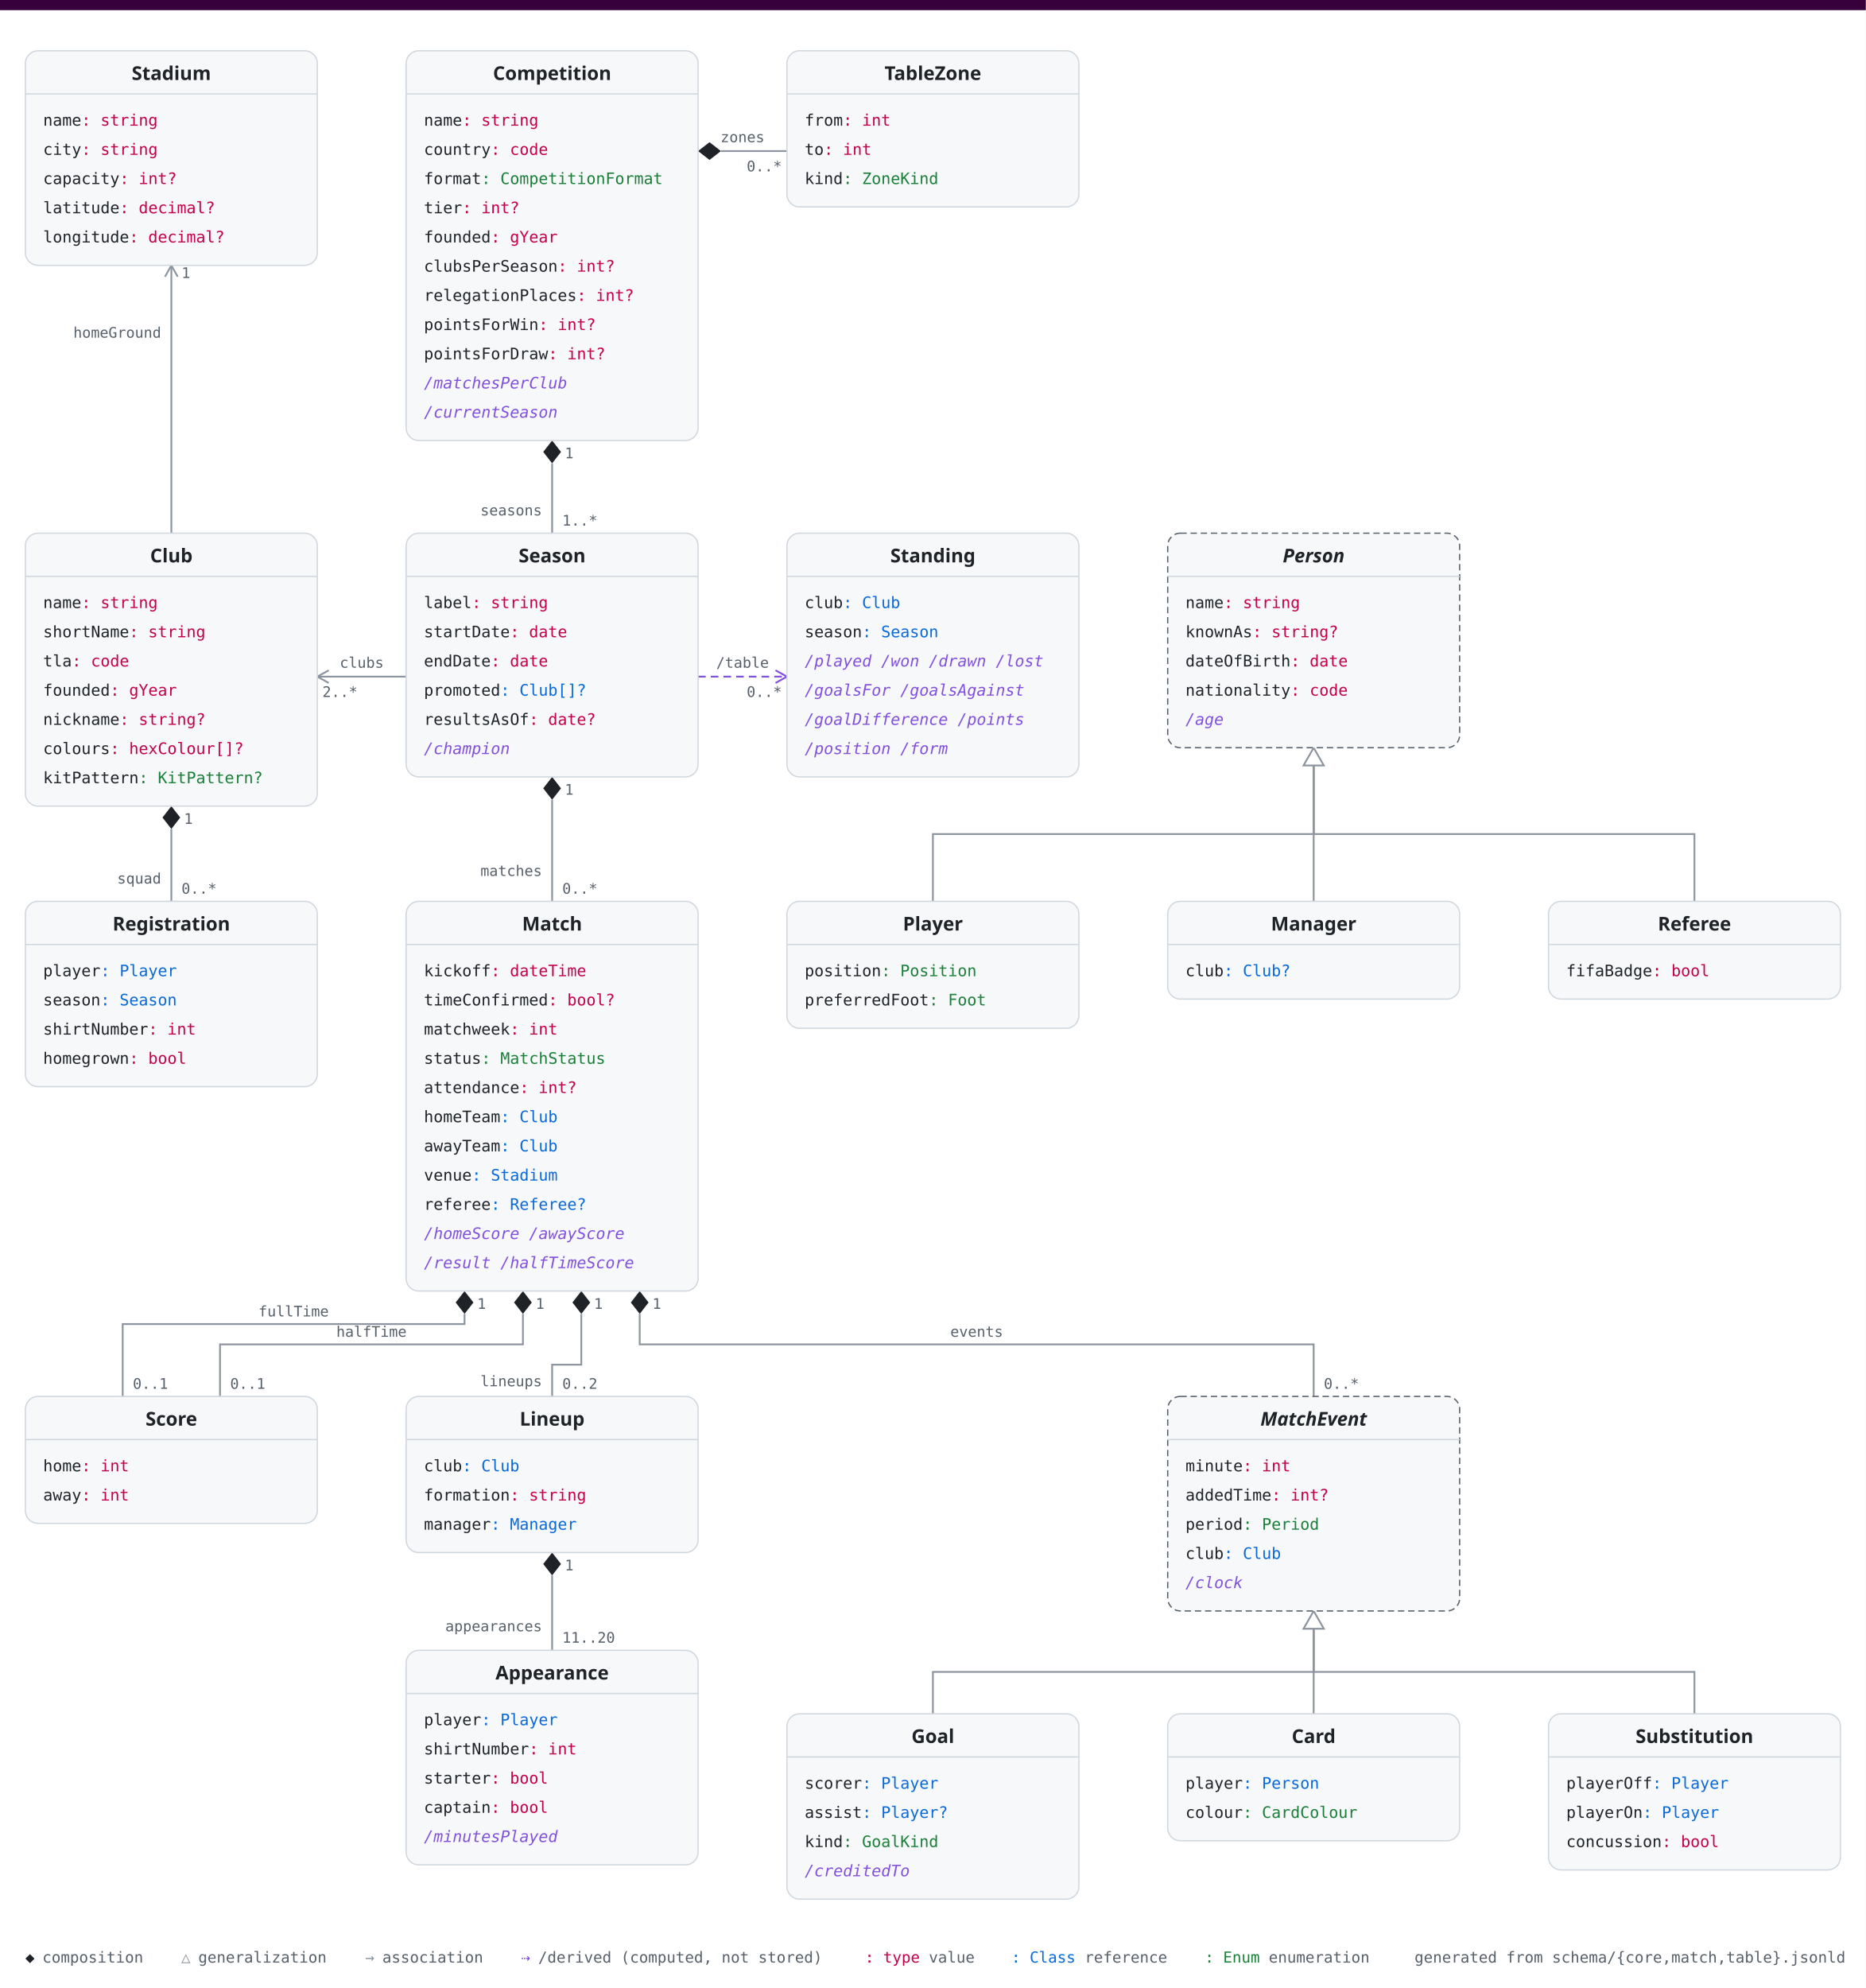
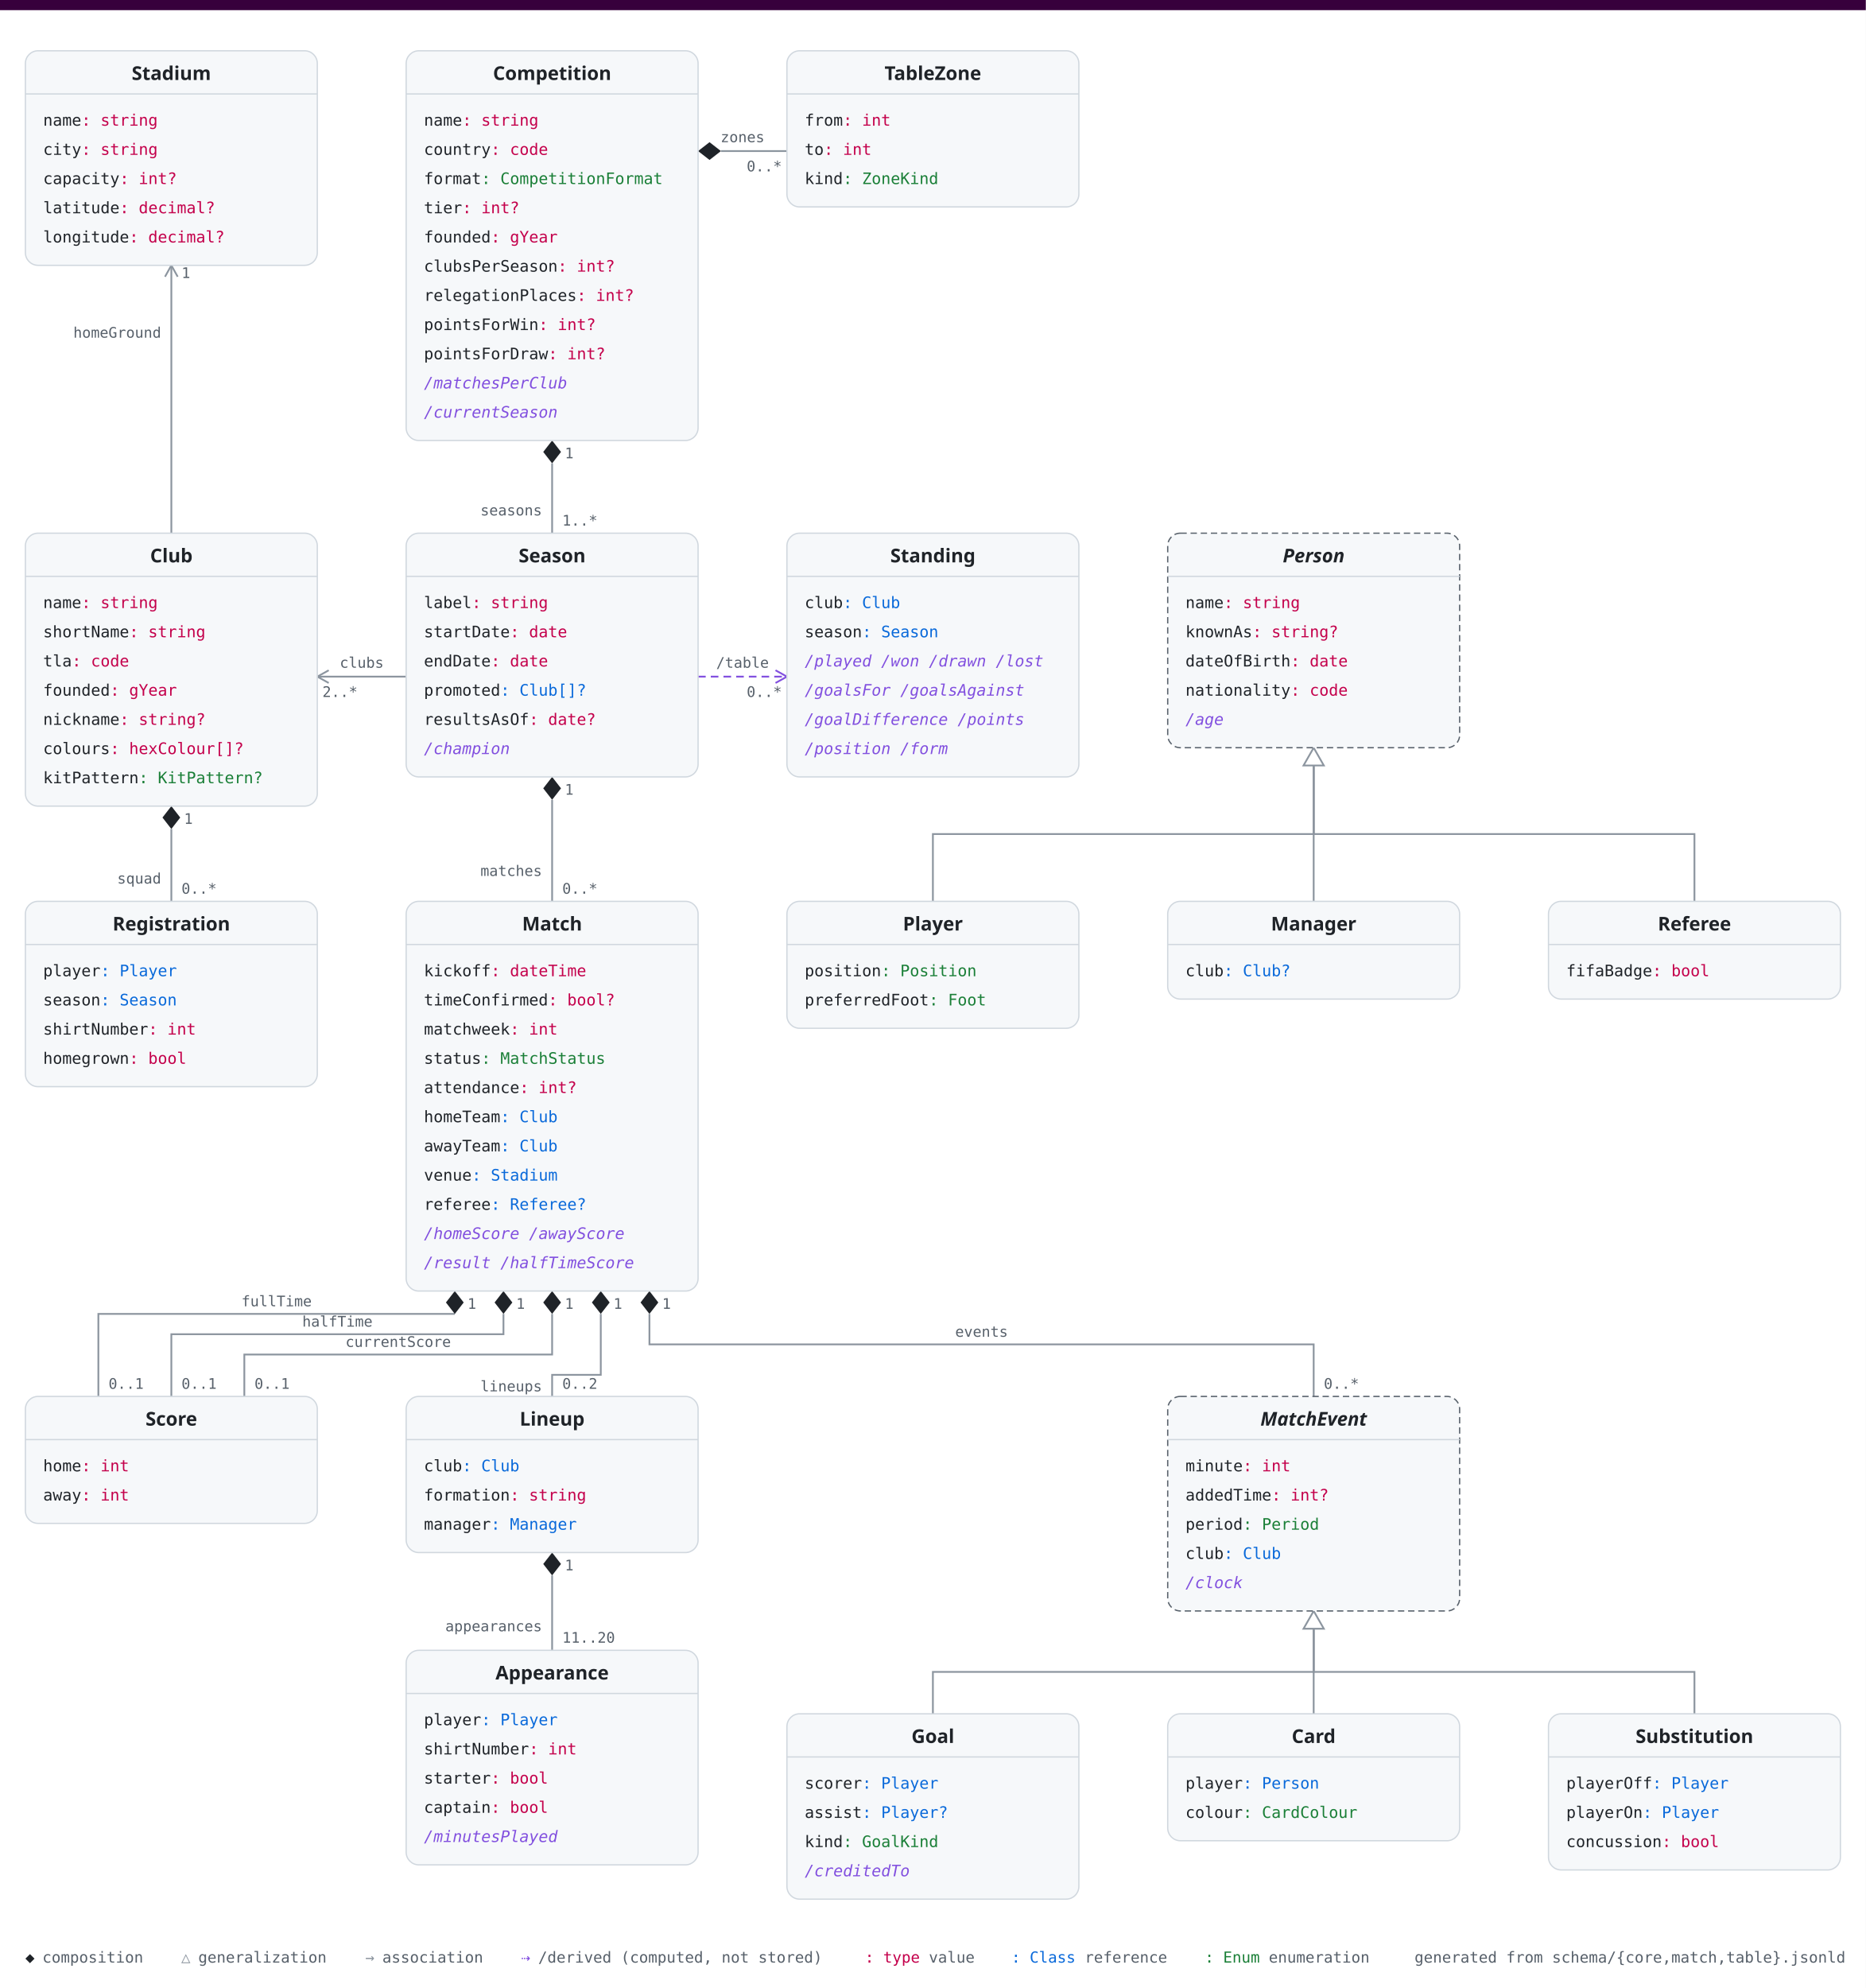
<svg xmlns="http://www.w3.org/2000/svg" width="1470" height="1566" viewBox="0 0 1470 1566">
  <rect width="1470" height="1566" fill="#ffffff" />
  <rect width="1470" height="8" fill="#37003c" />
  <path d="M550,119 l9,-7 l9,7 l-9,7 z" fill="#1f2328" />
  <path d="M568,119 L620,119" fill="none" stroke="#8c959f" stroke-width="1.4" />
  <text x="585" y="112" font-family="ui-monospace, Menlo, Consolas, monospace" font-size="11.5" fill="#57606a" text-anchor="middle">zones</text>
  <text x="616" y="135" font-family="ui-monospace, Menlo, Consolas, monospace" font-size="11.5" fill="#57606a" text-anchor="end">0..*</text>
  <path d="M435,365 L435,384 L435,384 L435,420" fill="none" stroke="#8c959f" stroke-width="1.4" />
  <path d="M435,347 l7,9 l-7,9 l-7,-9 z" fill="#1f2328" />
  <text x="445" y="361" font-family="ui-monospace, Menlo, Consolas, monospace" font-size="11.5" fill="#57606a" text-anchor="start">1</text>
  <text x="443" y="414" font-family="ui-monospace, Menlo, Consolas, monospace" font-size="11.5" fill="#57606a" text-anchor="start">1..*</text>
  <text x="427" y="406" font-family="ui-monospace, Menlo, Consolas, monospace" font-size="11.5" fill="#57606a" text-anchor="end">seasons</text>
  <path d="M320,533 L250,533" fill="none" stroke="#8c959f" stroke-width="1.4" />
  <path d="M259,528 L250,533 L259,538" fill="none" stroke="#8c959f" stroke-width="1.4" />
  <text x="285" y="526" font-family="ui-monospace, Menlo, Consolas, monospace" font-size="11.5" fill="#57606a" text-anchor="middle">clubs</text>
  <text x="254" y="549" font-family="ui-monospace, Menlo, Consolas, monospace" font-size="11.5" fill="#57606a" text-anchor="start">2..*</text>
  <path d="M435,630 L435,661 L435,661 L435,710" fill="none" stroke="#8c959f" stroke-width="1.4" />
  <path d="M435,612 l7,9 l-7,9 l-7,-9 z" fill="#1f2328" />
  <text x="445" y="626" font-family="ui-monospace, Menlo, Consolas, monospace" font-size="11.5" fill="#57606a" text-anchor="start">1</text>
  <text x="443" y="704" font-family="ui-monospace, Menlo, Consolas, monospace" font-size="11.5" fill="#57606a" text-anchor="start">0..*</text>
  <text x="427" y="690" font-family="ui-monospace, Menlo, Consolas, monospace" font-size="11.5" fill="#57606a" text-anchor="end">matches</text>
  <path d="M550,533 L620,533" fill="none" stroke="#8250df" stroke-width="1.4" stroke-dasharray="6 4" />
  <path d="M611,528 L620,533 L611,538" fill="none" stroke="#8250df" stroke-width="1.4" />
  <text x="585" y="526" font-family="ui-monospace, Menlo, Consolas, monospace" font-size="11.5" fill="#57606a" text-anchor="middle">/table</text>
  <text x="616" y="549" font-family="ui-monospace, Menlo, Consolas, monospace" font-size="11.5" fill="#57606a" text-anchor="end">0..*</text>
  <path d="M135,420 L135,315 L135,315 L135,209" fill="none" stroke="#8c959f" stroke-width="1.4" />
  <path d="M130,218 L135,209 L140,218" fill="none" stroke="#8c959f" stroke-width="1.4" />
  <text x="143" y="219" font-family="ui-monospace, Menlo, Consolas, monospace" font-size="11.5" fill="#57606a" text-anchor="start">1</text>
  <text x="127" y="266" font-family="ui-monospace, Menlo, Consolas, monospace" font-size="11.5" fill="#57606a" text-anchor="end">homeGround</text>
  <path d="M135,653 L135,673 L135,673 L135,710" fill="none" stroke="#8c959f" stroke-width="1.4" />
  <path d="M135,635 l7,9 l-7,9 l-7,-9 z" fill="#1f2328" />
  <text x="145" y="649" font-family="ui-monospace, Menlo, Consolas, monospace" font-size="11.5" fill="#57606a" text-anchor="start">1</text>
  <text x="143" y="704" font-family="ui-monospace, Menlo, Consolas, monospace" font-size="11.5" fill="#57606a" text-anchor="start">0..*</text>
  <text x="127" y="696" font-family="ui-monospace, Menlo, Consolas, monospace" font-size="11.5" fill="#57606a" text-anchor="end">squad</text>
  <path d="M735,710 L735,657 L1035,657 L1035,603" fill="none" stroke="#8c959f" stroke-width="1.4" />
  <path d="M1035,589 l8,14 l-16,0 z" fill="#ffffff" stroke="#8c959f" stroke-width="1.4" />
  <path d="M1035,710 L1035,657 L1035,657 L1035,603" fill="none" stroke="#8c959f" stroke-width="1.4" />
  <path d="M1335,710 L1335,657 L1035,657 L1035,603" fill="none" stroke="#8c959f" stroke-width="1.4" />
-   <path d="M458,1035 L458,1075 L435,1075 L435,1100" fill="none" stroke="#8c959f" stroke-width="1.4" />
-   <path d="M458,1017 l7,9 l-7,9 l-7,-9 z" fill="#1f2328" />
-   <text x="468" y="1031" font-family="ui-monospace, Menlo, Consolas, monospace" font-size="11.5" fill="#57606a" text-anchor="start">1</text>
+   <path d="M473.333,1035 L473.333,1083 L435,1083 L435,1100" fill="none" stroke="#8c959f" stroke-width="1.4" />
+   <path d="M473.333,1017 l7,9 l-7,9 l-7,-9 z" fill="#1f2328" />
+   <text x="483.333" y="1031" font-family="ui-monospace, Menlo, Consolas, monospace" font-size="11.5" fill="#57606a" text-anchor="start">1</text>
  <text x="443" y="1094" font-family="ui-monospace, Menlo, Consolas, monospace" font-size="11.5" fill="#57606a" text-anchor="start">0..2</text>
-   <text x="427" y="1092" font-family="ui-monospace, Menlo, Consolas, monospace" font-size="11.5" fill="#57606a" text-anchor="end">lineups</text>
-   <path d="M504,1035 L504,1059 L1035,1059 L1035,1100" fill="none" stroke="#8c959f" stroke-width="1.4" />
-   <path d="M504,1017 l7,9 l-7,9 l-7,-9 z" fill="#1f2328" />
-   <text x="514" y="1031" font-family="ui-monospace, Menlo, Consolas, monospace" font-size="11.5" fill="#57606a" text-anchor="start">1</text>
+   <text x="427" y="1096" font-family="ui-monospace, Menlo, Consolas, monospace" font-size="11.5" fill="#57606a" text-anchor="end">lineups</text>
+   <path d="M511.667,1035 L511.667,1059 L1035,1059 L1035,1100" fill="none" stroke="#8c959f" stroke-width="1.4" />
+   <path d="M511.667,1017 l7,9 l-7,9 l-7,-9 z" fill="#1f2328" />
+   <text x="521.667" y="1031" font-family="ui-monospace, Menlo, Consolas, monospace" font-size="11.5" fill="#57606a" text-anchor="start">1</text>
  <text x="1043" y="1094" font-family="ui-monospace, Menlo, Consolas, monospace" font-size="11.5" fill="#57606a" text-anchor="start">0..*</text>
-   <text x="769.5" y="1053" font-family="ui-monospace, Menlo, Consolas, monospace" font-size="11.5" fill="#57606a" text-anchor="middle">events</text>
-   <path d="M366,1035 L366,1043 L96.667,1043 L96.667,1100" fill="none" stroke="#8c959f" stroke-width="1.4" />
-   <path d="M366,1017 l7,9 l-7,9 l-7,-9 z" fill="#1f2328" />
-   <text x="376" y="1031" font-family="ui-monospace, Menlo, Consolas, monospace" font-size="11.5" fill="#57606a" text-anchor="start">1</text>
-   <text x="104.667" y="1094" font-family="ui-monospace, Menlo, Consolas, monospace" font-size="11.5" fill="#57606a" text-anchor="start">0..1</text>
-   <text x="231.333" y="1037" font-family="ui-monospace, Menlo, Consolas, monospace" font-size="11.5" fill="#57606a" text-anchor="middle">fullTime</text>
-   <path d="M412,1035 L412,1059 L173.333,1059 L173.333,1100" fill="none" stroke="#8c959f" stroke-width="1.4" />
-   <path d="M412,1017 l7,9 l-7,9 l-7,-9 z" fill="#1f2328" />
-   <text x="422" y="1031" font-family="ui-monospace, Menlo, Consolas, monospace" font-size="11.5" fill="#57606a" text-anchor="start">1</text>
-   <text x="181.333" y="1094" font-family="ui-monospace, Menlo, Consolas, monospace" font-size="11.5" fill="#57606a" text-anchor="start">0..1</text>
-   <text x="292.667" y="1053" font-family="ui-monospace, Menlo, Consolas, monospace" font-size="11.5" fill="#57606a" text-anchor="middle">halfTime</text>
+   <text x="773.333" y="1053" font-family="ui-monospace, Menlo, Consolas, monospace" font-size="11.5" fill="#57606a" text-anchor="middle">events</text>
+   <path d="M358.333,1035 L358.333,1035 L77.5,1035 L77.5,1100" fill="none" stroke="#8c959f" stroke-width="1.4" />
+   <path d="M358.333,1017 l7,9 l-7,9 l-7,-9 z" fill="#1f2328" />
+   <text x="368.333" y="1031" font-family="ui-monospace, Menlo, Consolas, monospace" font-size="11.5" fill="#57606a" text-anchor="start">1</text>
+   <text x="85.5" y="1094" font-family="ui-monospace, Menlo, Consolas, monospace" font-size="11.5" fill="#57606a" text-anchor="start">0..1</text>
+   <text x="217.917" y="1029" font-family="ui-monospace, Menlo, Consolas, monospace" font-size="11.5" fill="#57606a" text-anchor="middle">fullTime</text>
+   <path d="M396.667,1035 L396.667,1051 L135,1051 L135,1100" fill="none" stroke="#8c959f" stroke-width="1.4" />
+   <path d="M396.667,1017 l7,9 l-7,9 l-7,-9 z" fill="#1f2328" />
+   <text x="406.667" y="1031" font-family="ui-monospace, Menlo, Consolas, monospace" font-size="11.5" fill="#57606a" text-anchor="start">1</text>
+   <text x="143" y="1094" font-family="ui-monospace, Menlo, Consolas, monospace" font-size="11.5" fill="#57606a" text-anchor="start">0..1</text>
+   <text x="265.833" y="1045" font-family="ui-monospace, Menlo, Consolas, monospace" font-size="11.5" fill="#57606a" text-anchor="middle">halfTime</text>
+   <path d="M435,1035 L435,1067 L192.5,1067 L192.5,1100" fill="none" stroke="#8c959f" stroke-width="1.4" />
+   <path d="M435,1017 l7,9 l-7,9 l-7,-9 z" fill="#1f2328" />
+   <text x="445" y="1031" font-family="ui-monospace, Menlo, Consolas, monospace" font-size="11.5" fill="#57606a" text-anchor="start">1</text>
+   <text x="200.5" y="1094" font-family="ui-monospace, Menlo, Consolas, monospace" font-size="11.5" fill="#57606a" text-anchor="start">0..1</text>
+   <text x="313.75" y="1061" font-family="ui-monospace, Menlo, Consolas, monospace" font-size="11.5" fill="#57606a" text-anchor="middle">currentScore</text>
  <path d="M435,1241 L435,1262 L435,1262 L435,1300" fill="none" stroke="#8c959f" stroke-width="1.4" />
  <path d="M435,1223 l7,9 l-7,9 l-7,-9 z" fill="#1f2328" />
  <text x="445" y="1237" font-family="ui-monospace, Menlo, Consolas, monospace" font-size="11.5" fill="#57606a" text-anchor="start">1</text>
  <text x="443" y="1294" font-family="ui-monospace, Menlo, Consolas, monospace" font-size="11.5" fill="#57606a" text-anchor="start">11..20</text>
  <text x="427" y="1285" font-family="ui-monospace, Menlo, Consolas, monospace" font-size="11.5" fill="#57606a" text-anchor="end">appearances</text>
  <path d="M735,1350 L735,1317 L1035,1317 L1035,1283" fill="none" stroke="#8c959f" stroke-width="1.4" />
  <path d="M1035,1269 l8,14 l-16,0 z" fill="#ffffff" stroke="#8c959f" stroke-width="1.4" />
  <path d="M1035,1350 L1035,1317 L1035,1317 L1035,1283" fill="none" stroke="#8c959f" stroke-width="1.4" />
  <path d="M1335,1350 L1335,1317 L1035,1317 L1035,1283" fill="none" stroke="#8c959f" stroke-width="1.4" />
  <g>
    <rect x="320" y="40" width="230" height="307" rx="10" fill="#f6f8fa" stroke="#d0d7de" stroke-width="1" />
    <line x1="320" y1="74" x2="550" y2="74" stroke="#d0d7de" />
    <text x="435" y="63" font-family="system-ui, sans-serif" font-weight="700" font-size="15" fill="#1f2328" text-anchor="middle">Competition</text>
    <text x="334" y="99" font-family="ui-monospace, Menlo, Consolas, monospace" font-size="12.5" fill="#1f2328">name<tspan fill="#c4004b">: string</tspan>
    </text>
    <text x="334" y="122" font-family="ui-monospace, Menlo, Consolas, monospace" font-size="12.5" fill="#1f2328">country<tspan fill="#c4004b">: code</tspan>
    </text>
    <text x="334" y="145" font-family="ui-monospace, Menlo, Consolas, monospace" font-size="12.5" fill="#1f2328">format<tspan fill="#1a7f37">: CompetitionFormat</tspan>
    </text>
    <text x="334" y="168" font-family="ui-monospace, Menlo, Consolas, monospace" font-size="12.5" fill="#1f2328">tier<tspan fill="#c4004b">: int?</tspan>
    </text>
    <text x="334" y="191" font-family="ui-monospace, Menlo, Consolas, monospace" font-size="12.5" fill="#1f2328">founded<tspan fill="#c4004b">: gYear</tspan>
    </text>
    <text x="334" y="214" font-family="ui-monospace, Menlo, Consolas, monospace" font-size="12.5" fill="#1f2328">clubsPerSeason<tspan fill="#c4004b">: int?</tspan>
    </text>
    <text x="334" y="237" font-family="ui-monospace, Menlo, Consolas, monospace" font-size="12.5" fill="#1f2328">relegationPlaces<tspan fill="#c4004b">: int?</tspan>
    </text>
    <text x="334" y="260" font-family="ui-monospace, Menlo, Consolas, monospace" font-size="12.5" fill="#1f2328">pointsForWin<tspan fill="#c4004b">: int?</tspan>
    </text>
    <text x="334" y="283" font-family="ui-monospace, Menlo, Consolas, monospace" font-size="12.5" fill="#1f2328">pointsForDraw<tspan fill="#c4004b">: int?</tspan>
    </text>
    <text x="334" y="306" font-family="ui-monospace, Menlo, Consolas, monospace" font-size="12.5" font-style="italic" fill="#8250df">/matchesPerClub</text>
    <text x="334" y="329" font-family="ui-monospace, Menlo, Consolas, monospace" font-size="12.5" font-style="italic" fill="#8250df">/currentSeason</text>
  </g>
  <g>
    <rect x="320" y="420" width="230" height="192" rx="10" fill="#f6f8fa" stroke="#d0d7de" stroke-width="1" />
    <line x1="320" y1="454" x2="550" y2="454" stroke="#d0d7de" />
    <text x="435" y="443" font-family="system-ui, sans-serif" font-weight="700" font-size="15" fill="#1f2328" text-anchor="middle">Season</text>
    <text x="334" y="479" font-family="ui-monospace, Menlo, Consolas, monospace" font-size="12.5" fill="#1f2328">label<tspan fill="#c4004b">: string</tspan>
    </text>
    <text x="334" y="502" font-family="ui-monospace, Menlo, Consolas, monospace" font-size="12.5" fill="#1f2328">startDate<tspan fill="#c4004b">: date</tspan>
    </text>
    <text x="334" y="525" font-family="ui-monospace, Menlo, Consolas, monospace" font-size="12.5" fill="#1f2328">endDate<tspan fill="#c4004b">: date</tspan>
    </text>
    <text x="334" y="548" font-family="ui-monospace, Menlo, Consolas, monospace" font-size="12.5" fill="#1f2328">promoted<tspan fill="#0969da">: Club[]?</tspan>
    </text>
    <text x="334" y="571" font-family="ui-monospace, Menlo, Consolas, monospace" font-size="12.5" fill="#1f2328">resultsAsOf<tspan fill="#c4004b">: date?</tspan>
    </text>
    <text x="334" y="594" font-family="ui-monospace, Menlo, Consolas, monospace" font-size="12.5" font-style="italic" fill="#8250df">/champion</text>
  </g>
  <g>
    <rect x="20" y="420" width="230" height="215" rx="10" fill="#f6f8fa" stroke="#d0d7de" stroke-width="1" />
    <line x1="20" y1="454" x2="250" y2="454" stroke="#d0d7de" />
    <text x="135" y="443" font-family="system-ui, sans-serif" font-weight="700" font-size="15" fill="#1f2328" text-anchor="middle">Club</text>
    <text x="34" y="479" font-family="ui-monospace, Menlo, Consolas, monospace" font-size="12.5" fill="#1f2328">name<tspan fill="#c4004b">: string</tspan>
    </text>
    <text x="34" y="502" font-family="ui-monospace, Menlo, Consolas, monospace" font-size="12.5" fill="#1f2328">shortName<tspan fill="#c4004b">: string</tspan>
    </text>
    <text x="34" y="525" font-family="ui-monospace, Menlo, Consolas, monospace" font-size="12.5" fill="#1f2328">tla<tspan fill="#c4004b">: code</tspan>
    </text>
    <text x="34" y="548" font-family="ui-monospace, Menlo, Consolas, monospace" font-size="12.5" fill="#1f2328">founded<tspan fill="#c4004b">: gYear</tspan>
    </text>
    <text x="34" y="571" font-family="ui-monospace, Menlo, Consolas, monospace" font-size="12.5" fill="#1f2328">nickname<tspan fill="#c4004b">: string?</tspan>
    </text>
    <text x="34" y="594" font-family="ui-monospace, Menlo, Consolas, monospace" font-size="12.5" fill="#1f2328">colours<tspan fill="#c4004b">: hexColour[]?</tspan>
    </text>
    <text x="34" y="617" font-family="ui-monospace, Menlo, Consolas, monospace" font-size="12.5" fill="#1f2328">kitPattern<tspan fill="#1a7f37">: KitPattern?</tspan>
    </text>
  </g>
  <g>
    <rect x="20" y="710" width="230" height="146" rx="10" fill="#f6f8fa" stroke="#d0d7de" stroke-width="1" />
    <line x1="20" y1="744" x2="250" y2="744" stroke="#d0d7de" />
    <text x="135" y="733" font-family="system-ui, sans-serif" font-weight="700" font-size="15" fill="#1f2328" text-anchor="middle">Registration</text>
    <text x="34" y="769" font-family="ui-monospace, Menlo, Consolas, monospace" font-size="12.5" fill="#1f2328">player<tspan fill="#0969da">: Player</tspan>
    </text>
    <text x="34" y="792" font-family="ui-monospace, Menlo, Consolas, monospace" font-size="12.5" fill="#1f2328">season<tspan fill="#0969da">: Season</tspan>
    </text>
    <text x="34" y="815" font-family="ui-monospace, Menlo, Consolas, monospace" font-size="12.5" fill="#1f2328">shirtNumber<tspan fill="#c4004b">: int</tspan>
    </text>
    <text x="34" y="838" font-family="ui-monospace, Menlo, Consolas, monospace" font-size="12.5" fill="#1f2328">homegrown<tspan fill="#c4004b">: bool</tspan>
    </text>
  </g>
  <g>
    <rect x="20" y="40" width="230" height="169" rx="10" fill="#f6f8fa" stroke="#d0d7de" stroke-width="1" />
    <line x1="20" y1="74" x2="250" y2="74" stroke="#d0d7de" />
    <text x="135" y="63" font-family="system-ui, sans-serif" font-weight="700" font-size="15" fill="#1f2328" text-anchor="middle">Stadium</text>
    <text x="34" y="99" font-family="ui-monospace, Menlo, Consolas, monospace" font-size="12.5" fill="#1f2328">name<tspan fill="#c4004b">: string</tspan>
    </text>
    <text x="34" y="122" font-family="ui-monospace, Menlo, Consolas, monospace" font-size="12.5" fill="#1f2328">city<tspan fill="#c4004b">: string</tspan>
    </text>
    <text x="34" y="145" font-family="ui-monospace, Menlo, Consolas, monospace" font-size="12.5" fill="#1f2328">capacity<tspan fill="#c4004b">: int?</tspan>
    </text>
    <text x="34" y="168" font-family="ui-monospace, Menlo, Consolas, monospace" font-size="12.5" fill="#1f2328">latitude<tspan fill="#c4004b">: decimal?</tspan>
    </text>
    <text x="34" y="191" font-family="ui-monospace, Menlo, Consolas, monospace" font-size="12.5" fill="#1f2328">longitude<tspan fill="#c4004b">: decimal?</tspan>
    </text>
  </g>
  <g>
    <rect x="920" y="420" width="230" height="169" rx="10" fill="#f6f8fa" stroke="#57606a" stroke-width="1" stroke-dasharray="5 3" />
    <line x1="920" y1="454" x2="1150" y2="454" stroke="#d0d7de" />
    <text x="1035" y="443" font-family="system-ui, sans-serif" font-weight="700" font-style="italic" font-size="15" fill="#1f2328" text-anchor="middle">Person</text>
    <text x="934" y="479" font-family="ui-monospace, Menlo, Consolas, monospace" font-size="12.5" fill="#1f2328">name<tspan fill="#c4004b">: string</tspan>
    </text>
    <text x="934" y="502" font-family="ui-monospace, Menlo, Consolas, monospace" font-size="12.5" fill="#1f2328">knownAs<tspan fill="#c4004b">: string?</tspan>
    </text>
    <text x="934" y="525" font-family="ui-monospace, Menlo, Consolas, monospace" font-size="12.5" fill="#1f2328">dateOfBirth<tspan fill="#c4004b">: date</tspan>
    </text>
    <text x="934" y="548" font-family="ui-monospace, Menlo, Consolas, monospace" font-size="12.5" fill="#1f2328">nationality<tspan fill="#c4004b">: code</tspan>
    </text>
    <text x="934" y="571" font-family="ui-monospace, Menlo, Consolas, monospace" font-size="12.5" font-style="italic" fill="#8250df">/age</text>
  </g>
  <g>
    <rect x="620" y="710" width="230" height="100" rx="10" fill="#f6f8fa" stroke="#d0d7de" stroke-width="1" />
    <line x1="620" y1="744" x2="850" y2="744" stroke="#d0d7de" />
    <text x="735" y="733" font-family="system-ui, sans-serif" font-weight="700" font-size="15" fill="#1f2328" text-anchor="middle">Player</text>
    <text x="634" y="769" font-family="ui-monospace, Menlo, Consolas, monospace" font-size="12.5" fill="#1f2328">position<tspan fill="#1a7f37">: Position</tspan>
    </text>
    <text x="634" y="792" font-family="ui-monospace, Menlo, Consolas, monospace" font-size="12.5" fill="#1f2328">preferredFoot<tspan fill="#1a7f37">: Foot</tspan>
    </text>
  </g>
  <g>
    <rect x="920" y="710" width="230" height="77" rx="10" fill="#f6f8fa" stroke="#d0d7de" stroke-width="1" />
    <line x1="920" y1="744" x2="1150" y2="744" stroke="#d0d7de" />
    <text x="1035" y="733" font-family="system-ui, sans-serif" font-weight="700" font-size="15" fill="#1f2328" text-anchor="middle">Manager</text>
    <text x="934" y="769" font-family="ui-monospace, Menlo, Consolas, monospace" font-size="12.5" fill="#1f2328">club<tspan fill="#0969da">: Club?</tspan>
    </text>
  </g>
  <g>
    <rect x="1220" y="710" width="230" height="77" rx="10" fill="#f6f8fa" stroke="#d0d7de" stroke-width="1" />
    <line x1="1220" y1="744" x2="1450" y2="744" stroke="#d0d7de" />
    <text x="1335" y="733" font-family="system-ui, sans-serif" font-weight="700" font-size="15" fill="#1f2328" text-anchor="middle">Referee</text>
    <text x="1234" y="769" font-family="ui-monospace, Menlo, Consolas, monospace" font-size="12.5" fill="#1f2328">fifaBadge<tspan fill="#c4004b">: bool</tspan>
    </text>
  </g>
  <g>
    <rect x="620" y="40" width="230" height="123" rx="10" fill="#f6f8fa" stroke="#d0d7de" stroke-width="1" />
    <line x1="620" y1="74" x2="850" y2="74" stroke="#d0d7de" />
    <text x="735" y="63" font-family="system-ui, sans-serif" font-weight="700" font-size="15" fill="#1f2328" text-anchor="middle">TableZone</text>
    <text x="634" y="99" font-family="ui-monospace, Menlo, Consolas, monospace" font-size="12.5" fill="#1f2328">from<tspan fill="#c4004b">: int</tspan>
    </text>
    <text x="634" y="122" font-family="ui-monospace, Menlo, Consolas, monospace" font-size="12.5" fill="#1f2328">to<tspan fill="#c4004b">: int</tspan>
    </text>
    <text x="634" y="145" font-family="ui-monospace, Menlo, Consolas, monospace" font-size="12.5" fill="#1f2328">kind<tspan fill="#1a7f37">: ZoneKind</tspan>
    </text>
  </g>
  <g>
    <rect x="320" y="710" width="230" height="307" rx="10" fill="#f6f8fa" stroke="#d0d7de" stroke-width="1" />
    <line x1="320" y1="744" x2="550" y2="744" stroke="#d0d7de" />
    <text x="435" y="733" font-family="system-ui, sans-serif" font-weight="700" font-size="15" fill="#1f2328" text-anchor="middle">Match</text>
    <text x="334" y="769" font-family="ui-monospace, Menlo, Consolas, monospace" font-size="12.5" fill="#1f2328">kickoff<tspan fill="#c4004b">: dateTime</tspan>
    </text>
    <text x="334" y="792" font-family="ui-monospace, Menlo, Consolas, monospace" font-size="12.5" fill="#1f2328">timeConfirmed<tspan fill="#c4004b">: bool?</tspan>
    </text>
    <text x="334" y="815" font-family="ui-monospace, Menlo, Consolas, monospace" font-size="12.5" fill="#1f2328">matchweek<tspan fill="#c4004b">: int</tspan>
    </text>
    <text x="334" y="838" font-family="ui-monospace, Menlo, Consolas, monospace" font-size="12.5" fill="#1f2328">status<tspan fill="#1a7f37">: MatchStatus</tspan>
    </text>
    <text x="334" y="861" font-family="ui-monospace, Menlo, Consolas, monospace" font-size="12.5" fill="#1f2328">attendance<tspan fill="#c4004b">: int?</tspan>
    </text>
    <text x="334" y="884" font-family="ui-monospace, Menlo, Consolas, monospace" font-size="12.5" fill="#1f2328">homeTeam<tspan fill="#0969da">: Club</tspan>
    </text>
    <text x="334" y="907" font-family="ui-monospace, Menlo, Consolas, monospace" font-size="12.5" fill="#1f2328">awayTeam<tspan fill="#0969da">: Club</tspan>
    </text>
    <text x="334" y="930" font-family="ui-monospace, Menlo, Consolas, monospace" font-size="12.5" fill="#1f2328">venue<tspan fill="#0969da">: Stadium</tspan>
    </text>
    <text x="334" y="953" font-family="ui-monospace, Menlo, Consolas, monospace" font-size="12.5" fill="#1f2328">referee<tspan fill="#0969da">: Referee?</tspan>
    </text>
    <text x="334" y="976" font-family="ui-monospace, Menlo, Consolas, monospace" font-size="12.5" font-style="italic" fill="#8250df">/homeScore /awayScore</text>
    <text x="334" y="999" font-family="ui-monospace, Menlo, Consolas, monospace" font-size="12.5" font-style="italic" fill="#8250df">/result /halfTimeScore</text>
  </g>
  <g>
    <rect x="320" y="1100" width="230" height="123" rx="10" fill="#f6f8fa" stroke="#d0d7de" stroke-width="1" />
    <line x1="320" y1="1134" x2="550" y2="1134" stroke="#d0d7de" />
    <text x="435" y="1123" font-family="system-ui, sans-serif" font-weight="700" font-size="15" fill="#1f2328" text-anchor="middle">Lineup</text>
    <text x="334" y="1159" font-family="ui-monospace, Menlo, Consolas, monospace" font-size="12.5" fill="#1f2328">club<tspan fill="#0969da">: Club</tspan>
    </text>
    <text x="334" y="1182" font-family="ui-monospace, Menlo, Consolas, monospace" font-size="12.5" fill="#1f2328">formation<tspan fill="#c4004b">: string</tspan>
    </text>
    <text x="334" y="1205" font-family="ui-monospace, Menlo, Consolas, monospace" font-size="12.5" fill="#1f2328">manager<tspan fill="#0969da">: Manager</tspan>
    </text>
  </g>
  <g>
    <rect x="320" y="1300" width="230" height="169" rx="10" fill="#f6f8fa" stroke="#d0d7de" stroke-width="1" />
    <line x1="320" y1="1334" x2="550" y2="1334" stroke="#d0d7de" />
    <text x="435" y="1323" font-family="system-ui, sans-serif" font-weight="700" font-size="15" fill="#1f2328" text-anchor="middle">Appearance</text>
    <text x="334" y="1359" font-family="ui-monospace, Menlo, Consolas, monospace" font-size="12.5" fill="#1f2328">player<tspan fill="#0969da">: Player</tspan>
    </text>
    <text x="334" y="1382" font-family="ui-monospace, Menlo, Consolas, monospace" font-size="12.5" fill="#1f2328">shirtNumber<tspan fill="#c4004b">: int</tspan>
    </text>
    <text x="334" y="1405" font-family="ui-monospace, Menlo, Consolas, monospace" font-size="12.5" fill="#1f2328">starter<tspan fill="#c4004b">: bool</tspan>
    </text>
    <text x="334" y="1428" font-family="ui-monospace, Menlo, Consolas, monospace" font-size="12.5" fill="#1f2328">captain<tspan fill="#c4004b">: bool</tspan>
    </text>
    <text x="334" y="1451" font-family="ui-monospace, Menlo, Consolas, monospace" font-size="12.5" font-style="italic" fill="#8250df">/minutesPlayed</text>
  </g>
  <g>
    <rect x="920" y="1100" width="230" height="169" rx="10" fill="#f6f8fa" stroke="#57606a" stroke-width="1" stroke-dasharray="5 3" />
    <line x1="920" y1="1134" x2="1150" y2="1134" stroke="#d0d7de" />
    <text x="1035" y="1123" font-family="system-ui, sans-serif" font-weight="700" font-style="italic" font-size="15" fill="#1f2328" text-anchor="middle">MatchEvent</text>
    <text x="934" y="1159" font-family="ui-monospace, Menlo, Consolas, monospace" font-size="12.5" fill="#1f2328">minute<tspan fill="#c4004b">: int</tspan>
    </text>
    <text x="934" y="1182" font-family="ui-monospace, Menlo, Consolas, monospace" font-size="12.5" fill="#1f2328">addedTime<tspan fill="#c4004b">: int?</tspan>
    </text>
    <text x="934" y="1205" font-family="ui-monospace, Menlo, Consolas, monospace" font-size="12.5" fill="#1f2328">period<tspan fill="#1a7f37">: Period</tspan>
    </text>
    <text x="934" y="1228" font-family="ui-monospace, Menlo, Consolas, monospace" font-size="12.5" fill="#1f2328">club<tspan fill="#0969da">: Club</tspan>
    </text>
    <text x="934" y="1251" font-family="ui-monospace, Menlo, Consolas, monospace" font-size="12.5" font-style="italic" fill="#8250df">/clock</text>
  </g>
  <g>
    <rect x="620" y="1350" width="230" height="146" rx="10" fill="#f6f8fa" stroke="#d0d7de" stroke-width="1" />
    <line x1="620" y1="1384" x2="850" y2="1384" stroke="#d0d7de" />
    <text x="735" y="1373" font-family="system-ui, sans-serif" font-weight="700" font-size="15" fill="#1f2328" text-anchor="middle">Goal</text>
    <text x="634" y="1409" font-family="ui-monospace, Menlo, Consolas, monospace" font-size="12.5" fill="#1f2328">scorer<tspan fill="#0969da">: Player</tspan>
    </text>
    <text x="634" y="1432" font-family="ui-monospace, Menlo, Consolas, monospace" font-size="12.5" fill="#1f2328">assist<tspan fill="#0969da">: Player?</tspan>
    </text>
    <text x="634" y="1455" font-family="ui-monospace, Menlo, Consolas, monospace" font-size="12.5" fill="#1f2328">kind<tspan fill="#1a7f37">: GoalKind</tspan>
    </text>
    <text x="634" y="1478" font-family="ui-monospace, Menlo, Consolas, monospace" font-size="12.5" font-style="italic" fill="#8250df">/creditedTo</text>
  </g>
  <g>
    <rect x="920" y="1350" width="230" height="100" rx="10" fill="#f6f8fa" stroke="#d0d7de" stroke-width="1" />
    <line x1="920" y1="1384" x2="1150" y2="1384" stroke="#d0d7de" />
    <text x="1035" y="1373" font-family="system-ui, sans-serif" font-weight="700" font-size="15" fill="#1f2328" text-anchor="middle">Card</text>
    <text x="934" y="1409" font-family="ui-monospace, Menlo, Consolas, monospace" font-size="12.5" fill="#1f2328">player<tspan fill="#0969da">: Person</tspan>
    </text>
    <text x="934" y="1432" font-family="ui-monospace, Menlo, Consolas, monospace" font-size="12.5" fill="#1f2328">colour<tspan fill="#1a7f37">: CardColour</tspan>
    </text>
  </g>
  <g>
    <rect x="1220" y="1350" width="230" height="123" rx="10" fill="#f6f8fa" stroke="#d0d7de" stroke-width="1" />
    <line x1="1220" y1="1384" x2="1450" y2="1384" stroke="#d0d7de" />
    <text x="1335" y="1373" font-family="system-ui, sans-serif" font-weight="700" font-size="15" fill="#1f2328" text-anchor="middle">Substitution</text>
    <text x="1234" y="1409" font-family="ui-monospace, Menlo, Consolas, monospace" font-size="12.5" fill="#1f2328">playerOff<tspan fill="#0969da">: Player</tspan>
    </text>
    <text x="1234" y="1432" font-family="ui-monospace, Menlo, Consolas, monospace" font-size="12.5" fill="#1f2328">playerOn<tspan fill="#0969da">: Player</tspan>
    </text>
    <text x="1234" y="1455" font-family="ui-monospace, Menlo, Consolas, monospace" font-size="12.5" fill="#1f2328">concussion<tspan fill="#c4004b">: bool</tspan>
    </text>
  </g>
  <g>
    <rect x="20" y="1100" width="230" height="100" rx="10" fill="#f6f8fa" stroke="#d0d7de" stroke-width="1" />
    <line x1="20" y1="1134" x2="250" y2="1134" stroke="#d0d7de" />
    <text x="135" y="1123" font-family="system-ui, sans-serif" font-weight="700" font-size="15" fill="#1f2328" text-anchor="middle">Score</text>
    <text x="34" y="1159" font-family="ui-monospace, Menlo, Consolas, monospace" font-size="12.5" fill="#1f2328">home<tspan fill="#c4004b">: int</tspan>
    </text>
    <text x="34" y="1182" font-family="ui-monospace, Menlo, Consolas, monospace" font-size="12.5" fill="#1f2328">away<tspan fill="#c4004b">: int</tspan>
    </text>
  </g>
  <g>
    <rect x="620" y="420" width="230" height="192" rx="10" fill="#f6f8fa" stroke="#d0d7de" stroke-width="1" />
    <line x1="620" y1="454" x2="850" y2="454" stroke="#d0d7de" />
    <text x="735" y="443" font-family="system-ui, sans-serif" font-weight="700" font-size="15" fill="#1f2328" text-anchor="middle">Standing</text>
    <text x="634" y="479" font-family="ui-monospace, Menlo, Consolas, monospace" font-size="12.5" fill="#1f2328">club<tspan fill="#0969da">: Club</tspan>
    </text>
    <text x="634" y="502" font-family="ui-monospace, Menlo, Consolas, monospace" font-size="12.5" fill="#1f2328">season<tspan fill="#0969da">: Season</tspan>
    </text>
    <text x="634" y="525" font-family="ui-monospace, Menlo, Consolas, monospace" font-size="12.5" font-style="italic" fill="#8250df">/played /won /drawn /lost</text>
    <text x="634" y="548" font-family="ui-monospace, Menlo, Consolas, monospace" font-size="12.5" font-style="italic" fill="#8250df">/goalsFor /goalsAgainst</text>
    <text x="634" y="571" font-family="ui-monospace, Menlo, Consolas, monospace" font-size="12.5" font-style="italic" fill="#8250df">/goalDifference /points</text>
    <text x="634" y="594" font-family="ui-monospace, Menlo, Consolas, monospace" font-size="12.5" font-style="italic" fill="#8250df">/position /form</text>
  </g>
  <text x="20" y="1546" font-family="ui-monospace, Menlo, Consolas, monospace" font-size="12" fill="#1f2328">◆</text>
  <text x="33.4" y="1546" font-family="ui-monospace, Menlo, Consolas, monospace" font-size="12" fill="#57606a">composition</text>
  <text x="142.8" y="1546" font-family="ui-monospace, Menlo, Consolas, monospace" font-size="12" fill="#8c959f">△</text>
  <text x="156.2" y="1546" font-family="ui-monospace, Menlo, Consolas, monospace" font-size="12" fill="#57606a">generalization</text>
  <text x="287.8" y="1546" font-family="ui-monospace, Menlo, Consolas, monospace" font-size="12" fill="#8c959f">→</text>
  <text x="301.2" y="1546" font-family="ui-monospace, Menlo, Consolas, monospace" font-size="12" fill="#57606a">association</text>
  <text x="410.6" y="1546" font-family="ui-monospace, Menlo, Consolas, monospace" font-size="12" fill="#8250df">⇢</text>
  <text x="424" y="1546" font-family="ui-monospace, Menlo, Consolas, monospace" font-size="12" fill="#57606a">/derived (computed, not stored)</text>
  <text x="681.4" y="1546" font-family="ui-monospace, Menlo, Consolas, monospace" font-size="12" fill="#c4004b">: type</text>
  <text x="731.8" y="1546" font-family="ui-monospace, Menlo, Consolas, monospace" font-size="12" fill="#57606a">value</text>
  <text x="796.8" y="1546" font-family="ui-monospace, Menlo, Consolas, monospace" font-size="12" fill="#0969da">: Class</text>
  <text x="854.6" y="1546" font-family="ui-monospace, Menlo, Consolas, monospace" font-size="12" fill="#57606a">reference</text>
  <text x="949.2" y="1546" font-family="ui-monospace, Menlo, Consolas, monospace" font-size="12" fill="#1a7f37">: Enum</text>
  <text x="999.6" y="1546" font-family="ui-monospace, Menlo, Consolas, monospace" font-size="12" fill="#57606a">enumeration</text>
  <text x="1454" y="1546" text-anchor="end" font-family="ui-monospace, Menlo, Consolas, monospace" font-size="12" fill="#57606a">generated from schema/{core,match,table}.jsonld</text>
</svg>
